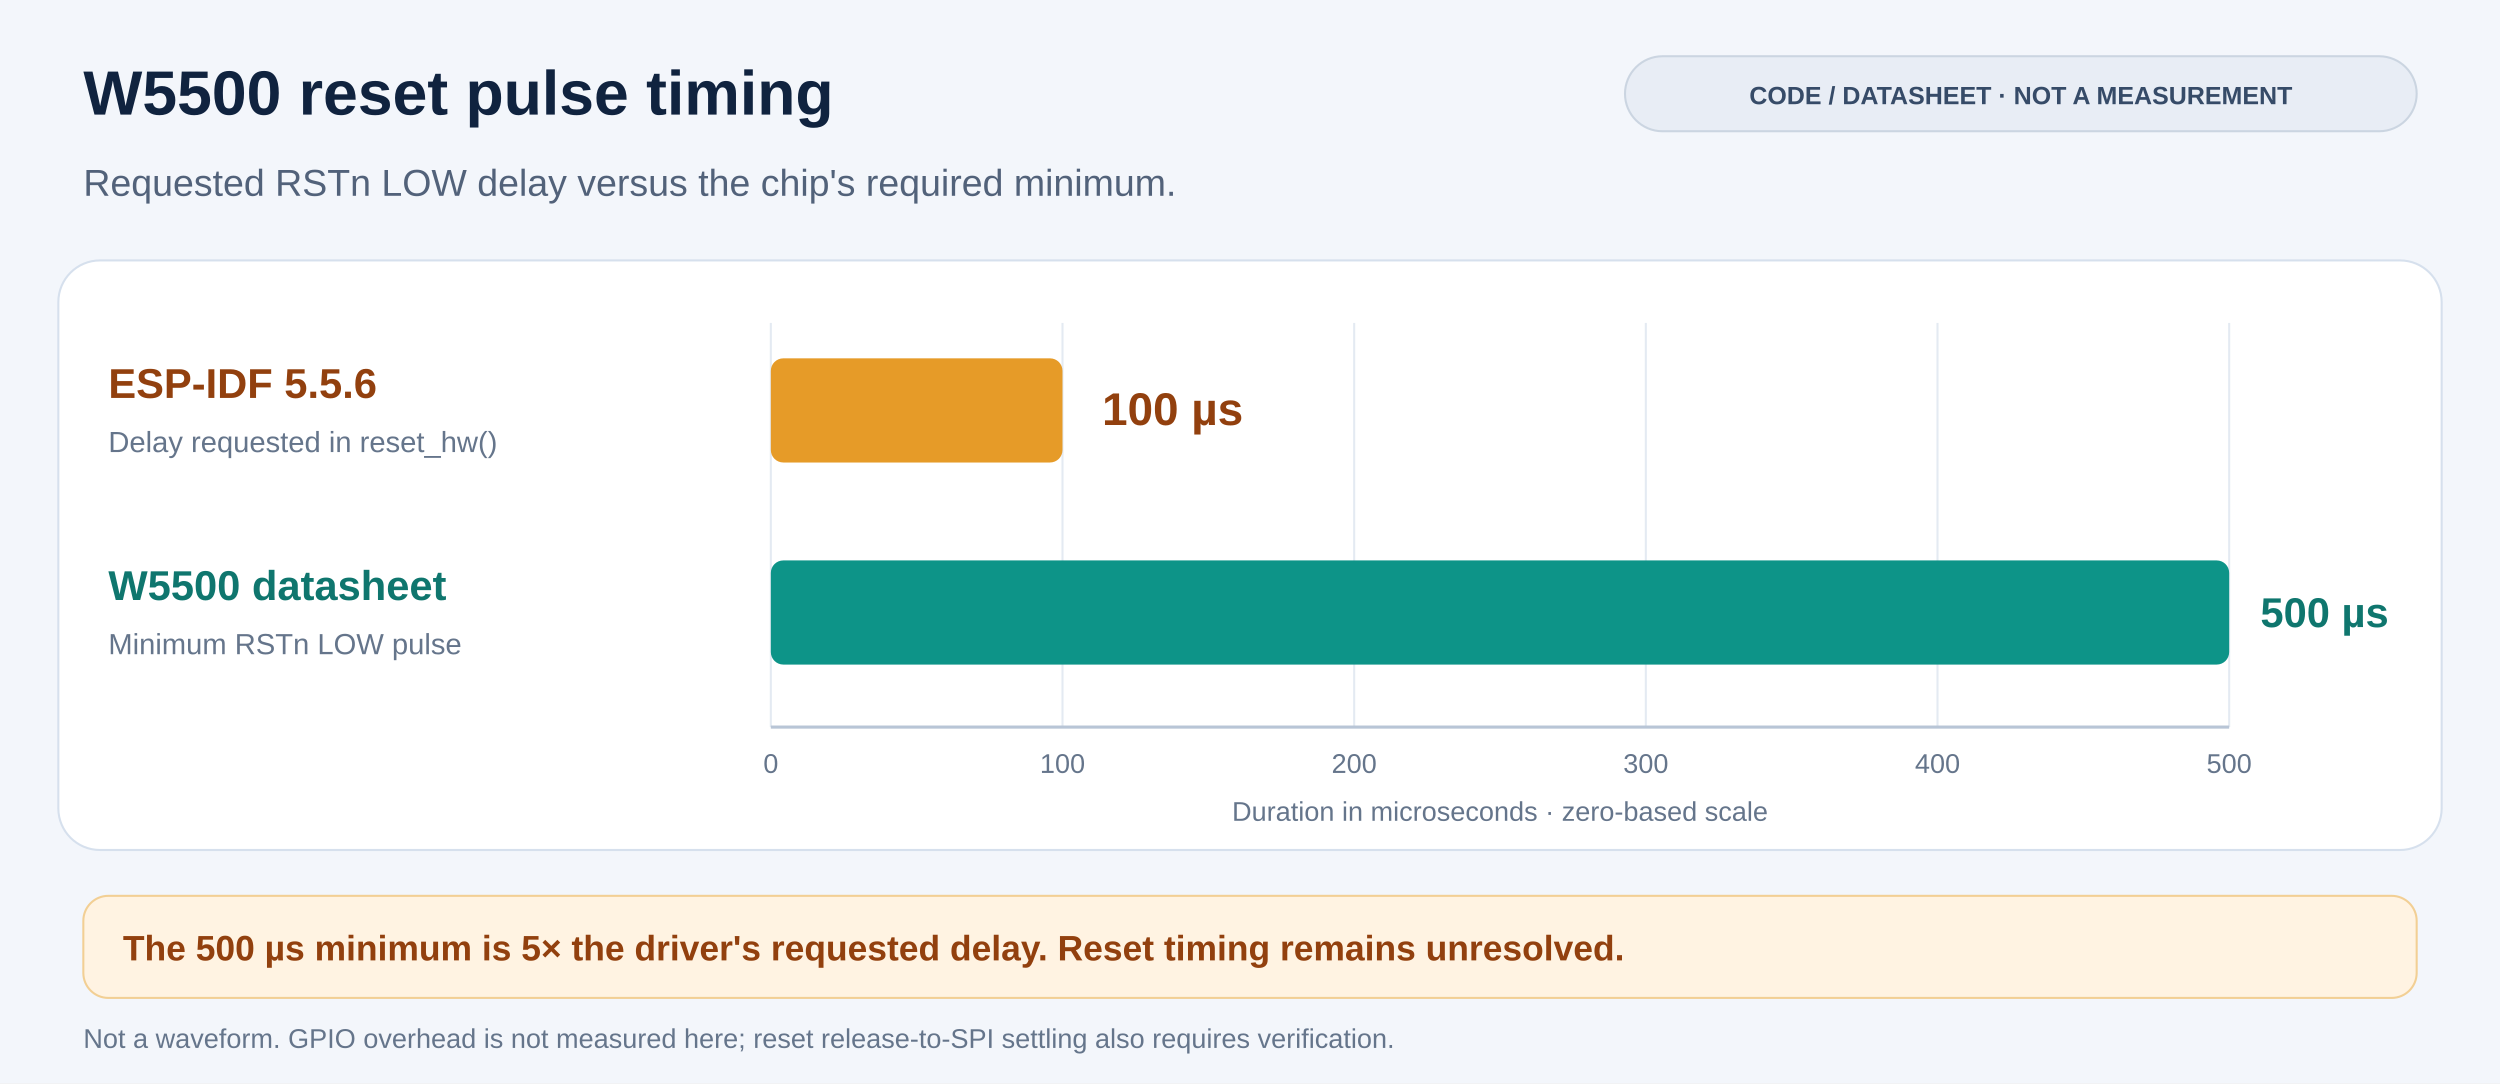
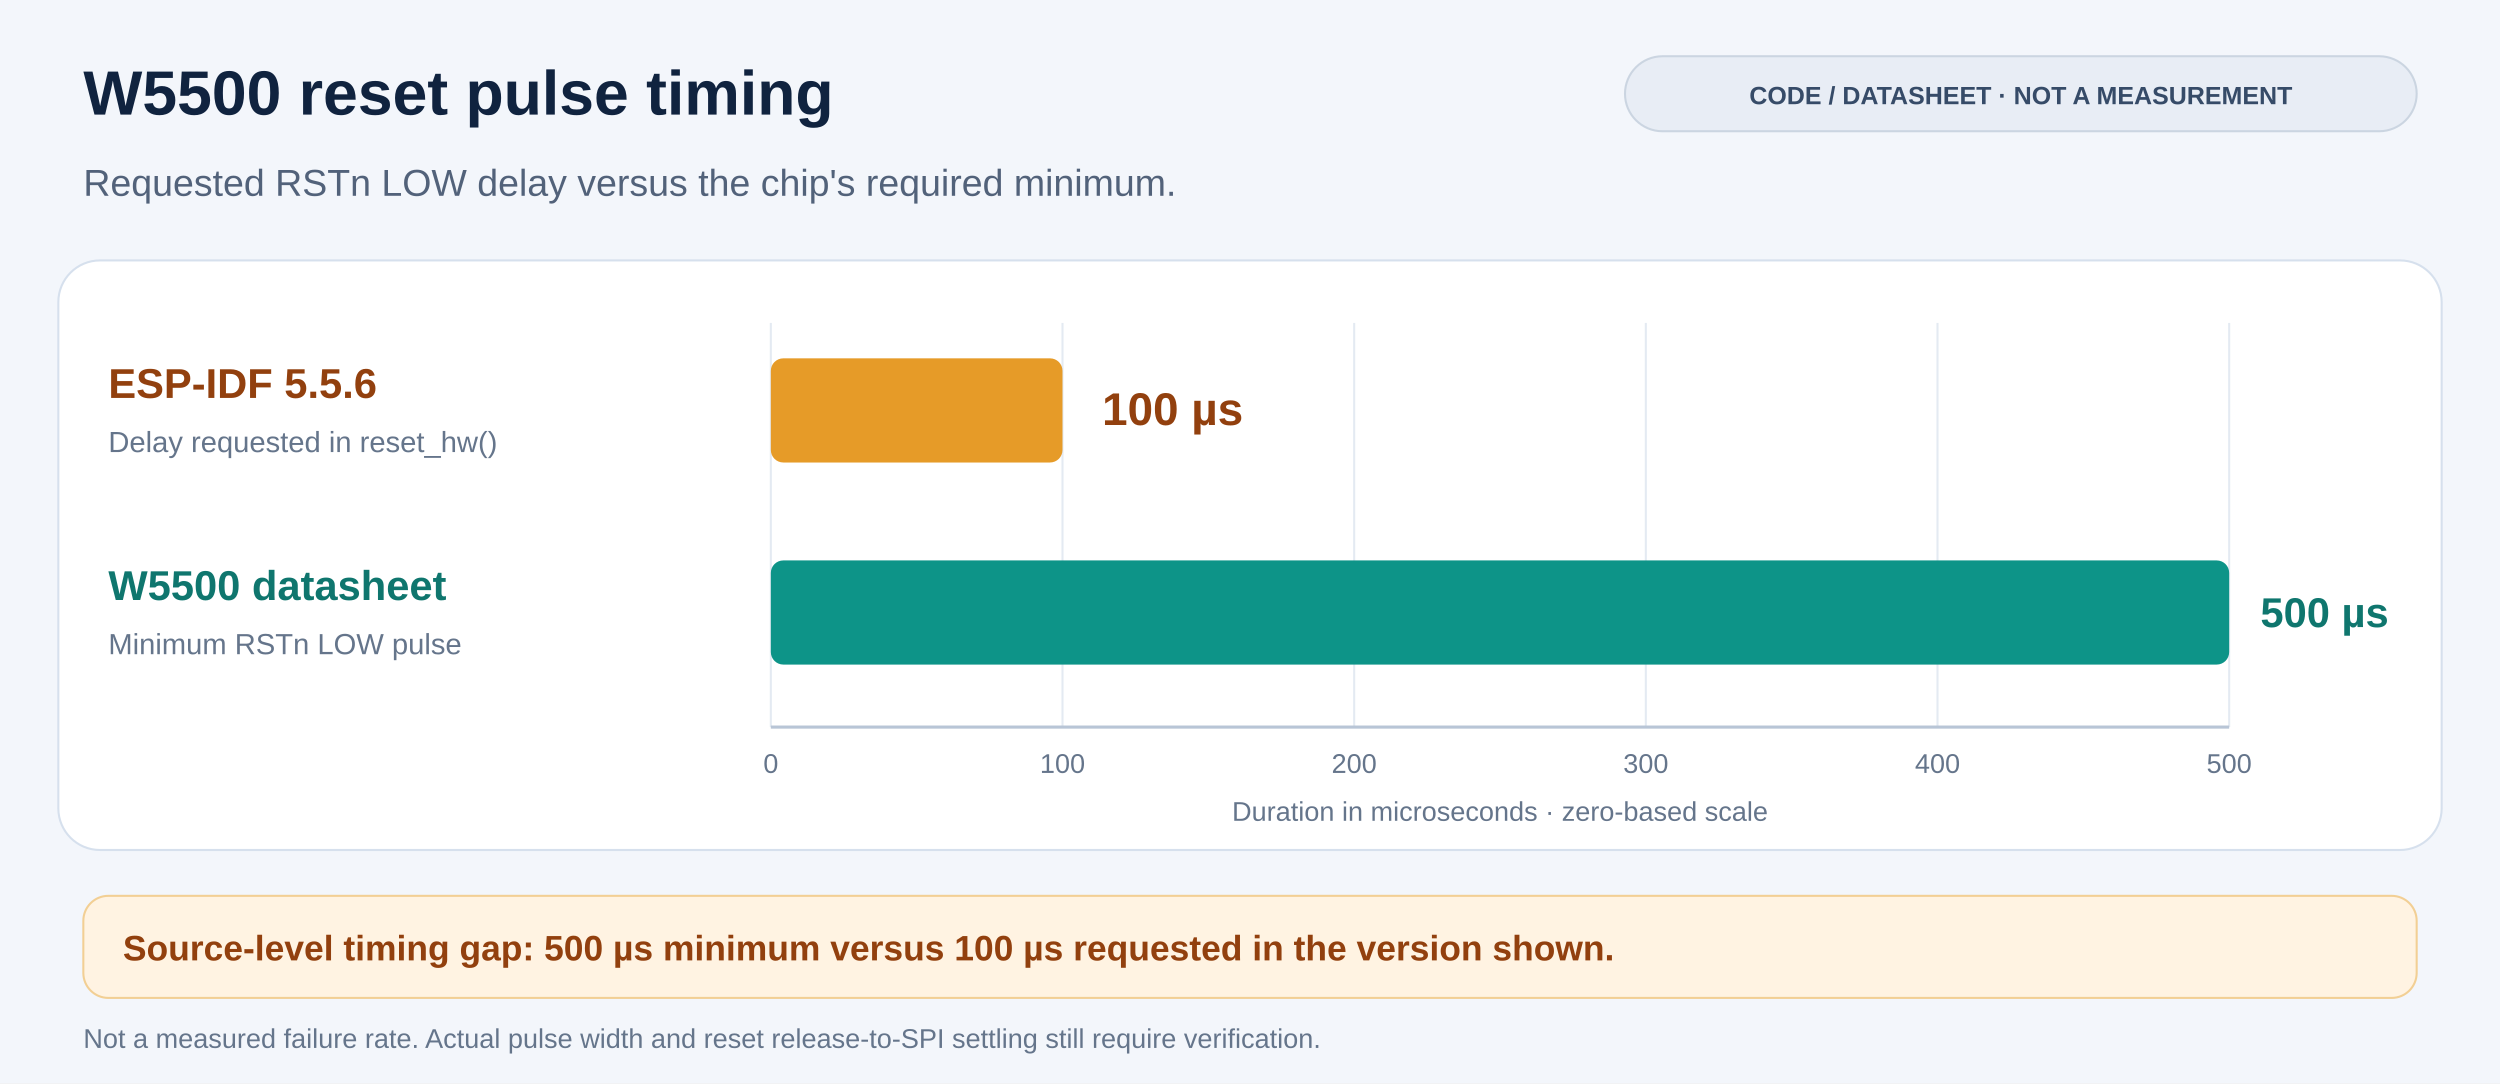
<svg xmlns="http://www.w3.org/2000/svg" width="1200" height="520" viewBox="0 0 1200 520" role="img" aria-labelledby="title desc">
  <rect width="1200" height="520" fill="#f3f6fb" />
  <g font-family="Arial, Helvetica, sans-serif">
    <text x="40" y="55" font-size="30" font-weight="700" fill="#10233f">W5500 reset pulse timing</text>
    <rect x="780" y="27" width="380" height="36" rx="18" fill="#e8edf5" stroke="#cbd5e1" />
    <text x="970" y="50" text-anchor="middle" font-size="12" font-weight="700" fill="#364b68">CODE / DATASHEET · NOT A MEASUREMENT</text>
    <text x="40" y="94" font-size="18" fill="#52627a">Requested RSTn LOW delay versus the chip's required minimum.</text>
    <rect x="28" y="125" width="1144" height="283" rx="20" fill="#ffffff" stroke="#d6e0ed" />
    <g stroke="#e4eaf2" stroke-width="1">
      <path d="M 370 155 V 349" />
      <path d="M 510 155 V 349" />
      <path d="M 650 155 V 349" />
      <path d="M 790 155 V 349" />
      <path d="M 930 155 V 349" />
      <path d="M 1070 155 V 349" />
    </g>
    <text x="52" y="191" font-size="20" font-weight="700" fill="#92400e">ESP-IDF 5.5.6</text>
    <text x="52" y="217" font-size="14" fill="#65758b">Delay requested in reset_hw()</text>
    <rect x="370" y="172" width="140" height="50" rx="6" fill="#e69b28" />
    <text x="529" y="204" font-size="22" font-weight="700" fill="#92400e">100 µs</text>
    <text x="52" y="288" font-size="20" font-weight="700" fill="#0f766e">W5500 datasheet</text>
    <text x="52" y="314" font-size="14" fill="#65758b">Minimum RSTn LOW pulse</text>
    <rect x="370" y="269" width="700" height="50" rx="6" fill="#0d9488" />
    <text x="1085" y="301" font-size="20" font-weight="700" fill="#0f766e">500 µs</text>
    <path d="M 370 349 H 1070" stroke="#b8c5d6" stroke-width="1.5" />
    <g font-size="13" fill="#65758b" text-anchor="middle">
      <text x="370" y="371">0</text>
      <text x="510" y="371">100</text>
      <text x="650" y="371">200</text>
      <text x="790" y="371">300</text>
      <text x="930" y="371">400</text>
      <text x="1070" y="371">500</text>
      <text x="720" y="394">Duration in microseconds · zero-based scale</text>
    </g>
    <rect x="40" y="430" width="1120" height="49" rx="12" fill="#fff3e2" stroke="#f2cf94" />
-     <text x="59" y="461" font-size="17" font-weight="700" fill="#92400e">The 500 µs minimum is 5× the driver's requested delay. Reset timing remains unresolved.</text>
-     <text x="40" y="503" font-size="13" fill="#65758b">Not a waveform. GPIO overhead is not measured here; reset release-to-SPI settling also requires verification.</text>
+     <text x="59" y="461" font-size="17" font-weight="700" fill="#92400e">Source-level timing gap: 500 µs minimum versus 100 µs requested in the version shown.</text>
+     <text x="40" y="503" font-size="13" fill="#65758b">Not a measured failure rate. Actual pulse width and reset release-to-SPI settling still require verification.</text>
  </g>
</svg>
